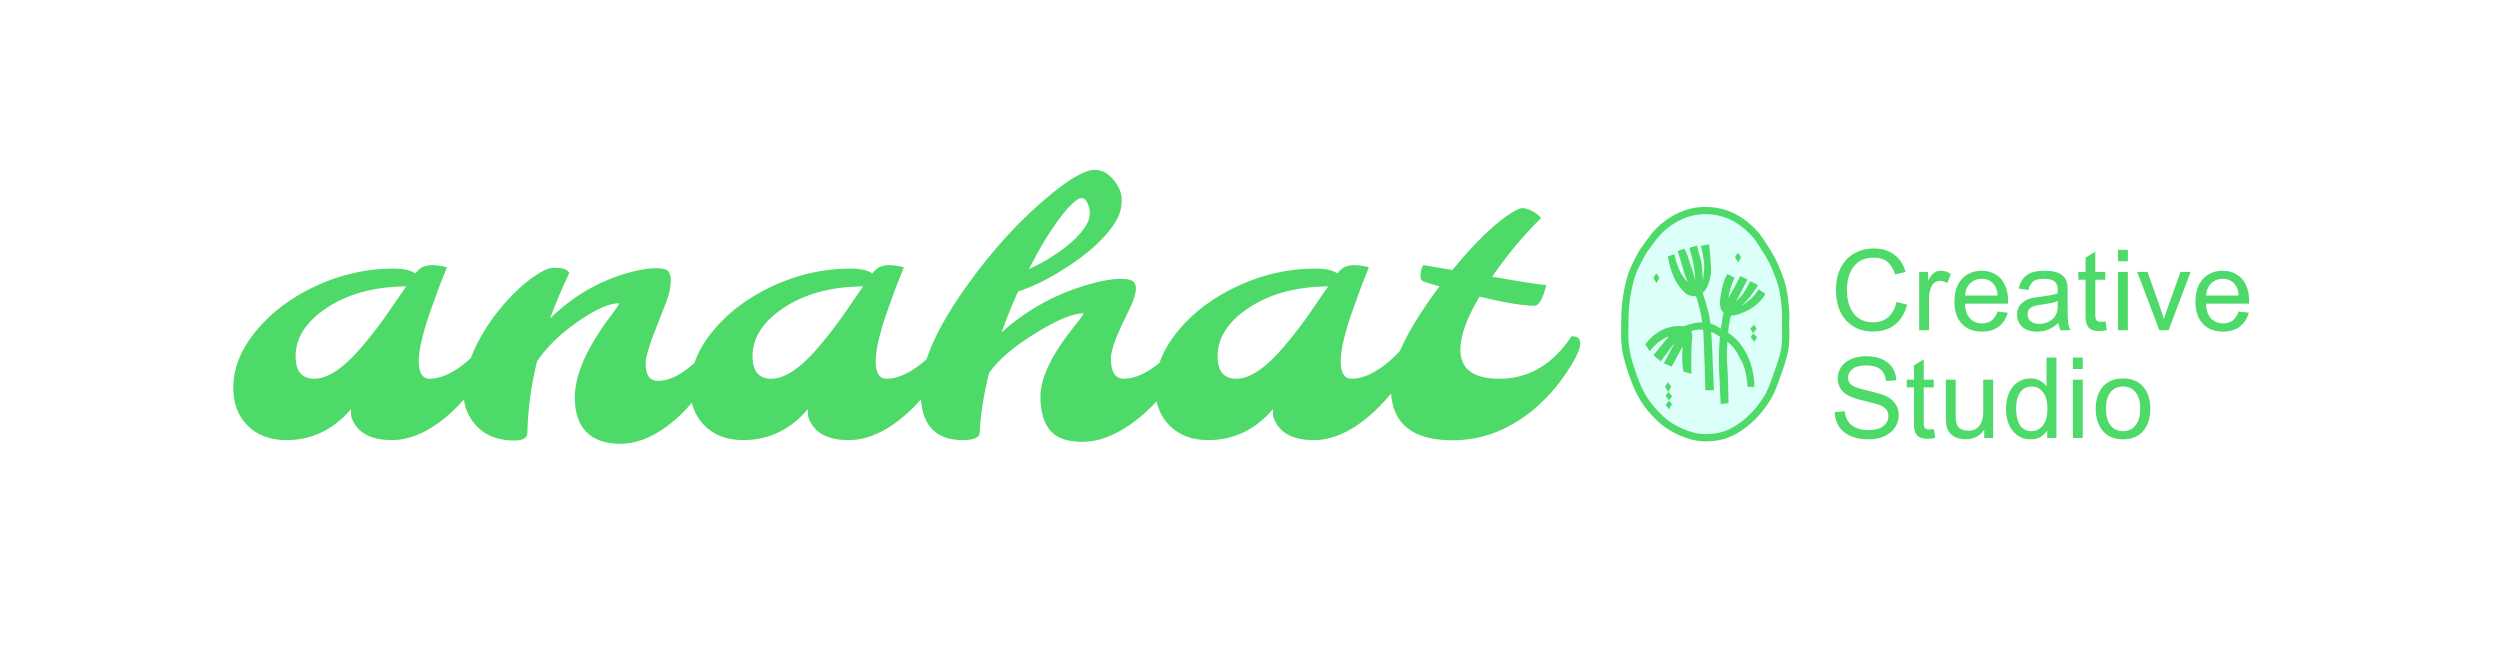
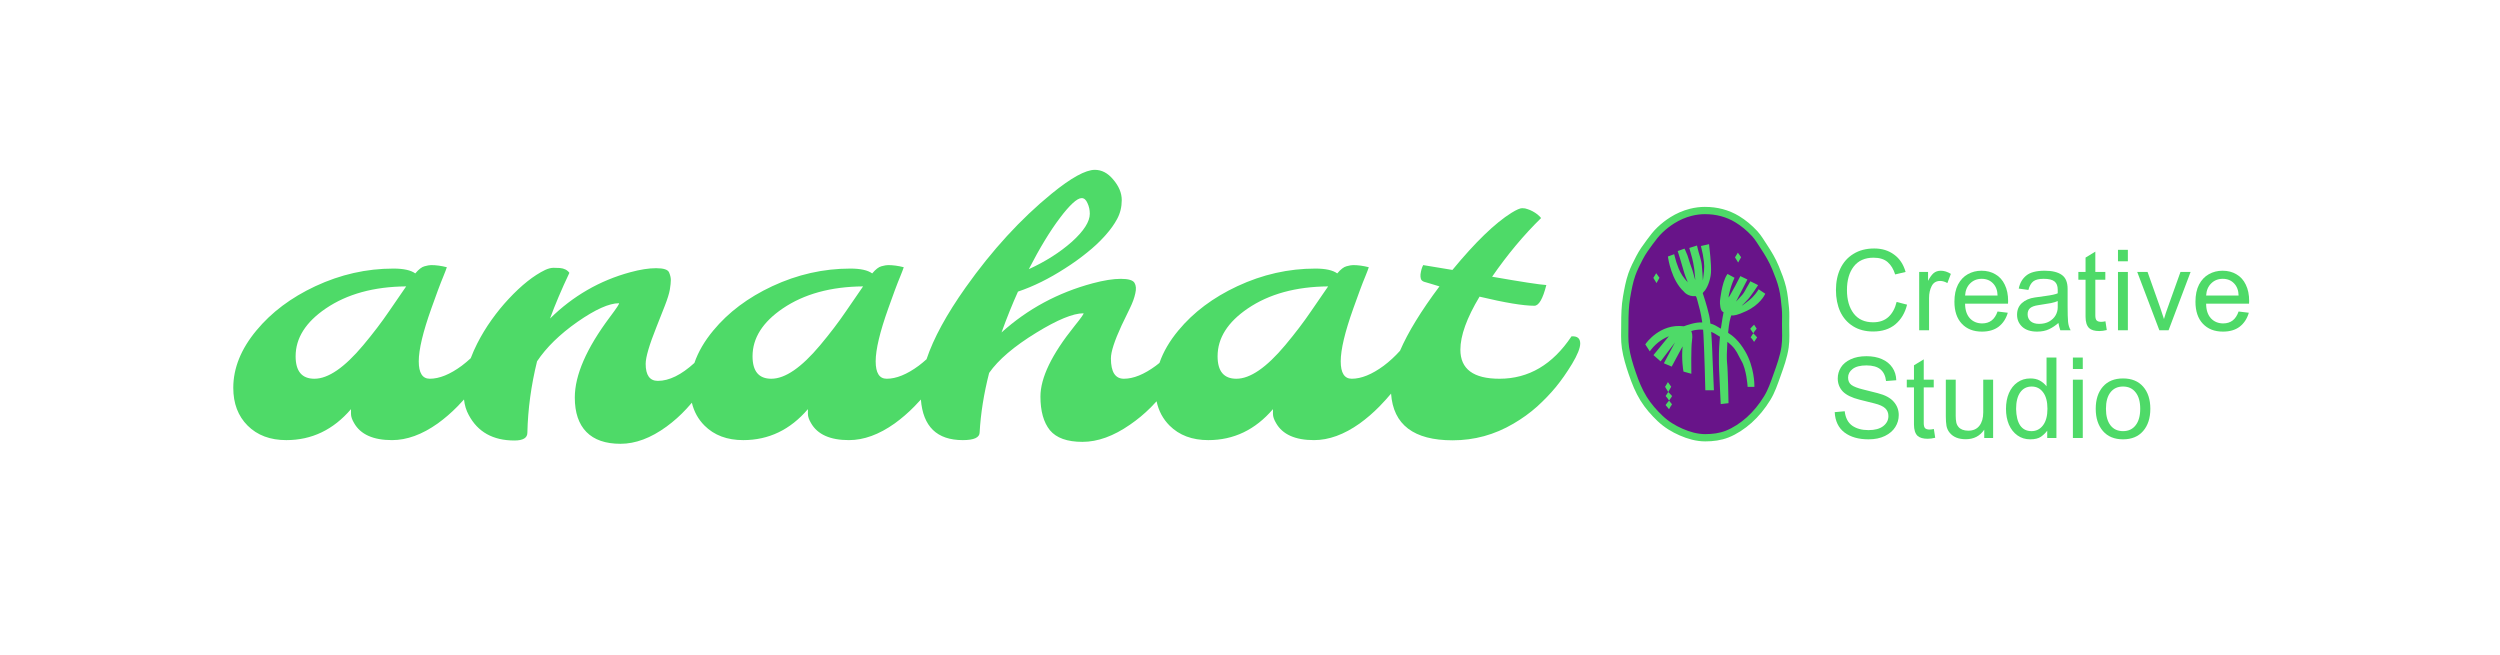
<svg xmlns="http://www.w3.org/2000/svg" width="3783" height="991" viewBox="0 0 3783 991" fill="none">
  <path d="M1656.71 257C1667.06 257 1676.24 261.785 1684.25 271.355C1693.04 281.512 1697.43 291.961 1697.43 302.703C1697.43 313.25 1695.09 322.82 1690.4 331.414C1686.19 339.288 1680.52 347.247 1673.39 355.292L1670.5 358.513C1663.19 366.558 1654.59 374.517 1644.7 382.391C1634.35 390.789 1623.31 398.699 1611.59 406.121C1587.38 421.746 1563.64 433.465 1540.4 441.277C1532 459.832 1523.7 480.438 1515.5 503.094C1554.95 467.547 1600.95 442.742 1653.49 428.68C1670.29 424.188 1684.45 421.941 1695.97 421.941C1707.49 421.941 1714.43 423.992 1716.77 428.094C1719.11 432 1719.5 437.273 1717.94 443.914C1716.57 450.555 1713.84 458.074 1709.74 466.473C1705.64 474.871 1701.44 483.562 1697.14 492.547C1686.4 515.789 1681.03 532.391 1681.03 542.352C1681.03 562.859 1687.57 573.113 1700.66 573.113C1715.11 573.113 1731.22 566.57 1749 553.484C1750.86 552.08 1752.7 550.634 1754.51 549.148C1760.24 532.433 1769.83 516.007 1783.27 499.871C1805.93 472.527 1835.62 450.262 1872.34 433.074C1910.42 415.301 1949.78 406.414 1990.4 406.414C2005.83 406.414 2016.87 408.855 2023.51 413.738C2028.78 407.488 2033.47 403.875 2037.57 402.898C2041.87 401.727 2045.19 401.141 2047.53 401.141C2054.95 401.141 2062.86 402.215 2071.26 404.363C2070.48 406.902 2068.82 411.297 2066.28 417.547C2063.74 423.602 2060.91 430.828 2057.79 439.227C2054.66 447.625 2051.34 456.805 2047.82 466.766C2035.13 502.312 2028.78 528.973 2028.78 546.746C2028.78 564.324 2034.35 573.113 2045.48 573.113C2059.93 573.113 2076.05 566.57 2093.82 553.484C2102.66 546.826 2110.89 539.252 2118.51 530.764C2130.56 502.866 2150.45 470.4 2178.2 433.367C2173.31 431.805 2168.82 430.438 2164.72 429.266C2160.62 428.094 2157.3 427.117 2154.76 426.336C2152.22 425.359 2150.66 423.895 2150.07 421.941C2149.48 419.988 2149.29 417.742 2149.48 415.203C2150.27 409.344 2151.63 404.656 2153.59 401.141L2197.82 408.465C2232.39 366.473 2262.18 337.664 2287.18 322.039C2294.8 317.352 2300.17 315.008 2303.29 315.008C2306.42 315.008 2309.15 315.496 2311.5 316.473C2314.04 317.254 2316.57 318.328 2319.11 319.695C2324.58 322.625 2328.88 326.043 2332 329.949C2305.64 355.73 2280.93 385.32 2257.88 418.719C2302.61 426.531 2329.95 430.73 2339.91 431.316C2334.64 452.215 2328.59 462.664 2321.75 462.664C2304.95 462.664 2277.32 458.074 2238.84 448.895C2219.5 481.121 2209.84 507.879 2209.84 529.168C2209.84 558.465 2229.56 573.113 2269.02 573.113C2313.16 573.113 2349.48 551.727 2378 508.953C2386.79 508.367 2391.18 511.98 2391.18 519.793C2391.18 526.629 2387.08 536.883 2378.88 550.555C2370.68 564.031 2362.47 575.75 2354.27 585.711C2346.07 595.672 2336.59 605.535 2325.85 615.301C2315.11 624.871 2303.2 633.465 2290.11 641.082C2261.59 657.879 2230.93 666.277 2198.12 666.277C2139.33 666.277 2108.28 642.717 2104.96 595.596C2099.49 602.153 2093.63 608.625 2087.38 615.008C2078 624.578 2068.04 633.172 2057.49 640.789C2033.86 657.586 2010.81 665.984 1988.35 665.984C1959.84 665.984 1940.7 657.391 1930.93 640.203C1927.8 634.93 1926.24 630.34 1926.24 626.434V619.109C1899.48 650.359 1866.87 665.984 1828.39 665.984C1803.98 665.984 1784.45 658.66 1769.8 644.012C1759.75 633.967 1753.2 621.705 1750.14 607.227C1747.31 610.318 1744.39 613.4 1741.38 616.473C1731.61 626.238 1721.16 634.93 1710.03 642.547C1685.03 659.93 1661.01 668.621 1637.96 668.621C1614.91 668.621 1598.51 662.762 1588.74 651.043C1579.17 639.129 1574.39 622.137 1574.39 600.066C1574.39 571.746 1591.48 536.297 1625.66 493.719C1636.2 480.633 1640.79 474.09 1639.43 474.09C1623.8 474.09 1600.07 483.855 1568.23 503.387C1534.45 524.09 1510.62 544.402 1496.75 564.324C1488.74 595.77 1483.96 625.75 1482.39 654.266C1482.39 662.078 1473.9 665.984 1456.91 665.984C1417.84 665.984 1396.69 645.511 1393.47 604.563C1390.32 608.07 1387.05 611.552 1383.66 615.008C1374.29 624.578 1364.33 633.172 1353.78 640.789C1330.15 657.586 1307.1 665.984 1284.64 665.984C1256.12 665.984 1236.98 657.391 1227.22 640.203C1224.09 634.93 1222.53 630.34 1222.53 626.434V619.109C1195.77 650.359 1163.16 665.984 1124.68 665.984C1100.27 665.984 1080.73 658.66 1066.09 644.012C1056.55 634.476 1050.16 622.943 1046.92 609.411C1044.31 612.466 1041.62 615.504 1038.84 618.523C1029.66 628.484 1019.6 637.469 1008.66 645.477C984.836 662.859 961.594 671.551 938.938 671.551C916.281 671.551 899.094 665.594 887.375 653.68C875.656 641.766 869.797 624.383 869.797 601.531C869.797 567.742 887.375 527.312 922.531 480.242C933.273 465.984 937.961 458.855 936.594 458.855C921.75 458.855 900.852 468.23 873.898 486.98C847.141 505.73 826.73 525.652 812.668 546.746C803.684 583.27 798.801 619.305 798.02 654.852C798.02 662.664 791.477 666.57 778.391 666.57C745.969 666.57 722.922 653.68 709.25 627.898C705.472 621.069 703.1 613.266 702.133 604.49C698.957 608.021 695.666 611.528 692.258 615.008C682.883 624.578 672.922 633.172 662.375 640.789C638.742 657.586 615.695 665.984 593.234 665.984C564.719 665.984 545.578 657.391 535.812 640.203C532.688 634.93 531.125 630.34 531.125 626.434V619.109C504.367 650.359 471.75 665.984 433.273 665.984C408.859 665.984 389.328 658.66 374.68 644.012C360.227 629.559 353 610.516 353 586.883C353 557 364.719 527.996 388.156 499.871C410.812 472.527 440.5 450.262 477.219 433.074C515.305 415.301 554.66 406.414 595.285 406.414C610.715 406.414 621.75 408.855 628.391 413.738C633.664 407.488 638.352 403.875 642.453 402.898C646.75 401.727 650.07 401.141 652.414 401.141C659.836 401.141 667.746 402.215 676.145 404.363C675.363 406.902 673.703 411.297 671.164 417.547C668.625 423.602 665.793 430.828 662.668 439.227C659.543 447.625 656.223 456.805 652.707 466.766C640.012 502.312 633.664 528.973 633.664 546.746C633.664 564.324 639.23 573.113 650.363 573.113C664.816 573.113 680.93 566.57 698.703 553.484C703.406 549.943 707.934 546.14 712.292 542.081C715.122 534.582 718.403 527.152 722.141 519.793C728.391 507.488 735.617 495.574 743.82 484.051C752.023 472.527 760.715 461.883 769.895 452.117C789.23 431.414 807.59 416.863 824.973 408.465C829.66 406.316 833.859 405.242 837.57 405.242C841.477 405.242 844.699 405.34 847.238 405.535C853.684 406.121 858.469 408.562 861.594 412.859C849.68 438.055 839.914 461.102 832.297 482C867.062 447.82 907.492 424.48 953.586 411.98C968.625 407.879 981.711 405.828 992.844 405.828C1004.17 405.828 1010.71 407.977 1012.47 412.273C1014.23 416.375 1015.11 420.184 1015.11 423.699C1015.11 427.215 1014.62 432 1013.64 438.055C1012.67 443.914 1010.13 452.117 1006.03 462.664C1001.93 473.211 997.727 483.855 993.43 494.598C982.492 521.941 977.023 540.594 977.023 550.555C977.023 567.742 983.176 576.336 995.48 576.336C1012.51 576.336 1030.94 567.295 1050.77 549.217C1056.5 532.478 1066.1 516.029 1079.56 499.871C1102.22 472.527 1131.91 450.262 1168.62 433.074C1206.71 415.301 1246.07 406.414 1286.69 406.414C1302.12 406.414 1313.16 408.855 1319.8 413.738C1325.07 407.488 1329.76 403.875 1333.86 402.898C1338.16 401.727 1341.48 401.141 1343.82 401.141C1351.24 401.141 1359.15 402.215 1367.55 404.363C1366.77 406.902 1365.11 411.297 1362.57 417.547C1360.03 423.602 1357.2 430.828 1354.07 439.227C1350.95 447.625 1347.63 456.805 1344.11 466.766C1331.42 502.312 1325.07 528.973 1325.07 546.746C1325.07 564.324 1330.64 573.113 1341.77 573.113C1356.22 573.113 1372.34 566.57 1390.11 553.484C1394.22 550.392 1398.19 547.1 1402.03 543.612C1412.55 512.029 1432.31 475.769 1461.3 434.832C1501.34 378.387 1544.7 331.121 1591.38 293.035C1620.87 269.012 1642.65 257 1656.71 257ZM614.621 433.367C565.793 433.758 525.266 444.891 493.039 466.766C462.57 487.469 447.336 511.59 447.336 539.129C447.336 561.785 456.809 573.113 475.754 573.113C496.652 573.113 521.262 556.219 549.582 522.43C564.621 504.461 577.707 487.273 588.84 470.867C600.168 454.461 608.762 441.961 614.621 433.367ZM1306.03 433.367C1257.2 433.758 1216.67 444.891 1184.45 466.766C1153.98 487.469 1138.74 511.59 1138.74 539.129C1138.74 561.785 1148.21 573.113 1167.16 573.113C1188.06 573.113 1212.67 556.219 1240.99 522.43C1256.03 504.461 1269.11 487.273 1280.25 470.867C1291.57 454.461 1300.17 441.961 1306.03 433.367ZM2009.74 433.367C1960.91 433.758 1920.38 444.891 1888.16 466.766C1857.69 487.469 1842.45 511.59 1842.45 539.129C1842.45 561.785 1851.93 573.113 1870.87 573.113C1891.77 573.113 1916.38 556.219 1944.7 522.43C1959.74 504.461 1972.82 487.273 1983.96 470.867C1995.29 454.461 2003.88 441.961 2009.74 433.367ZM1636.79 299.773C1633.27 299.773 1628.68 302.41 1623.02 307.684C1617.36 312.957 1611.01 320.281 1603.98 329.656C1589.13 349.188 1573.41 375.066 1556.81 407.293C1582 395.77 1603.68 382 1621.85 365.984C1640.01 349.578 1649.09 335.418 1649.09 323.504C1649.09 317.645 1647.92 312.273 1645.58 307.391C1643.43 302.312 1640.5 299.773 1636.79 299.773Z" fill="#4EDA68" />
-   <path d="M2580.35 318.58C2597.55 318.58 2613.91 322.724 2628.76 331.693C2638.2 337.403 2647.03 344.718 2655.07 353.41C2660.45 359.221 2664.63 366.485 2669.24 373.446C2675.63 383.085 2682.07 393.76 2686.76 405.269C2690.68 414.871 2694.78 425.066 2697.34 435.716C2699.75 445.772 2700.67 456.257 2701.72 467.046C2702.47 474.714 2702.01 482.534 2702.01 490.493C2702.01 502.356 2702.82 513.941 2701.19 525.134C2699.02 540.016 2693.81 554.203 2689.1 567.405C2684.59 580.038 2680.67 591.774 2674.18 602.386C2666.3 615.272 2657.07 626.503 2646.83 635.662C2636.9 644.531 2625.16 652.275 2613.56 656.848C2603 661.017 2591.86 662.407 2580.35 662.407C2567.69 662.407 2555.49 658.882 2544.01 653.879C2532.52 648.877 2521.76 642.408 2512.01 633.173C2503.05 624.697 2494.09 614.615 2487.03 603.195C2479.87 591.623 2474.62 578.711 2469.85 564.739C2465.72 552.636 2461.73 539.75 2459.69 526.283C2457.95 514.737 2458.69 502.748 2458.69 490.468C2458.69 476.445 2459.06 462.814 2461.31 449.764C2463.38 437.8 2465.5 426.342 2469.24 415.502C2472.36 406.495 2476.85 397.917 2480.99 389.869C2485.3 381.494 2490.97 373.699 2496.26 366.548C2501.34 359.689 2506.02 353.435 2511.88 347.876C2517.74 342.318 2523.97 337.454 2530.5 333.361C2539.26 327.891 2548.54 323.81 2558.23 321.334C2565.41 319.502 2572.78 318.542 2580.34 318.542" fill="#DCFFFA" />
+   <path d="M2580.35 318.58C2597.55 318.58 2613.91 322.724 2628.76 331.693C2638.2 337.403 2647.03 344.718 2655.07 353.41C2660.45 359.221 2664.63 366.485 2669.24 373.446C2675.63 383.085 2682.07 393.76 2686.76 405.269C2690.68 414.871 2694.78 425.066 2697.34 435.716C2699.75 445.772 2700.67 456.257 2701.72 467.046C2702.47 474.714 2702.01 482.534 2702.01 490.493C2702.01 502.356 2702.82 513.941 2701.19 525.134C2699.02 540.016 2693.81 554.203 2689.1 567.405C2684.59 580.038 2680.67 591.774 2674.18 602.386C2666.3 615.272 2657.07 626.503 2646.83 635.662C2636.9 644.531 2625.16 652.275 2613.56 656.848C2603 661.017 2591.86 662.407 2580.35 662.407C2567.69 662.407 2555.49 658.882 2544.01 653.879C2532.52 648.877 2521.76 642.408 2512.01 633.173C2503.05 624.697 2494.09 614.615 2487.03 603.195C2479.87 591.623 2474.62 578.711 2469.85 564.739C2465.72 552.636 2461.73 539.75 2459.69 526.283C2457.95 514.737 2458.69 502.748 2458.69 490.468C2458.69 476.445 2459.06 462.814 2461.31 449.764C2463.38 437.8 2465.5 426.342 2469.24 415.502C2472.36 406.495 2476.85 397.917 2480.99 389.869C2485.3 381.494 2490.97 373.699 2496.26 366.548C2501.34 359.689 2506.02 353.435 2511.88 347.876C2517.74 342.318 2523.97 337.454 2530.5 333.361C2539.26 327.891 2548.54 323.81 2558.23 321.334C2565.41 319.502 2572.78 318.542 2580.34 318.542" fill="#681489" />
  <path d="M2580.35 318.58C2597.55 318.58 2613.91 322.724 2628.76 331.693C2638.2 337.403 2647.03 344.718 2655.07 353.41C2660.45 359.221 2664.63 366.485 2669.24 373.446C2675.63 383.085 2682.07 393.76 2686.76 405.269C2690.68 414.871 2694.78 425.066 2697.34 435.716C2699.75 445.772 2700.67 456.257 2701.72 467.046C2702.47 474.714 2702.01 482.534 2702.01 490.493C2702.01 502.356 2702.82 513.941 2701.19 525.134C2699.02 540.016 2693.81 554.203 2689.1 567.405C2684.59 580.038 2680.67 591.774 2674.18 602.386C2666.3 615.272 2657.07 626.503 2646.83 635.662C2636.9 644.531 2625.16 652.275 2613.56 656.848C2603 661.017 2591.86 662.407 2580.35 662.407C2567.69 662.407 2555.49 658.882 2544.01 653.879C2532.52 648.877 2521.76 642.408 2512.01 633.173C2503.05 624.697 2494.09 614.615 2487.03 603.195C2479.87 591.623 2474.62 578.711 2469.85 564.739C2465.72 552.636 2461.73 539.75 2459.69 526.283C2457.95 514.737 2458.69 502.748 2458.69 490.468C2458.69 476.445 2459.06 462.814 2461.31 449.764C2463.38 437.8 2465.5 426.342 2469.24 415.502C2472.36 406.495 2476.85 397.917 2480.99 389.869C2485.3 381.494 2490.97 373.699 2496.26 366.548C2501.34 359.689 2506.02 353.435 2511.88 347.876C2517.74 342.318 2523.97 337.454 2530.5 333.361C2539.26 327.891 2548.54 323.81 2558.23 321.334C2565.41 319.502 2572.78 318.542 2580.34 318.542" stroke="#4EDA68" stroke-width="11" />
  <path d="M2646.74 454.388C2654.77 448.248 2659.91 439.683 2659.97 439.594L2660.02 439.556L2661.1 437.737L2671.17 444.445L2670.43 446.012C2670.14 446.618 2663.14 460.944 2642.57 470.685C2629.3 476.963 2622.91 477.898 2619.82 477.254C2619.29 478.492 2618.39 481.12 2617.2 486.539C2616.48 489.824 2615.7 495.85 2614.97 503.594C2622.17 508.155 2631.39 515.545 2640.72 531.463C2654.8 555.466 2654.76 582.249 2654.74 583.386V585.382H2644.48L2644.35 583.5C2644.34 583.247 2642.68 558.688 2635.03 545.928C2633.45 543.308 2632.24 540.894 2631.07 538.567L2631 538.412L2630.99 538.392C2627.57 531.553 2624.57 525.556 2613.87 517.289C2612.96 531.248 2612.77 543.263 2613.37 548.505C2614.76 560.318 2615.52 606.315 2615.55 608.261L2615.57 610.08L2603.77 611.47L2601.68 566.685L2601.67 566.652C2601.61 565.616 2600.04 541.098 2601.99 516.872C2602.19 514.383 2602.42 511.957 2602.66 509.582C2600.97 508.521 2599.15 507.435 2597.22 506.298C2597.06 506.184 2594.04 504.1 2589.37 502.141C2590.74 520.245 2591.34 540.294 2591.34 540.509L2593.48 590.6H2580.49L2580.44 588.641L2580.44 588.612C2580.4 587.089 2579.17 533.917 2577.67 506.222C2577.53 503.708 2577.36 501.27 2577.14 498.907C2574.91 498.655 2572.71 498.617 2570.61 498.794C2562.83 499.425 2560.1 500.588 2559.2 501.156C2560.19 503.064 2561.6 507.422 2560.33 515.545C2558.73 525.715 2559.33 562.528 2559.33 562.907L2559.37 565.598L2547.45 562.276L2547.23 561.038L2547.22 560.986C2547 559.691 2544.22 543.479 2546.11 524.098L2529.59 554.734L2517.77 549.706L2534.59 518.148L2512.85 546.863L2502 537.35L2525.4 508.711C2518.59 511.44 2507.44 517.39 2498.17 529.379L2496.44 531.627L2489.66 521.154L2490.39 520.055L2490.4 520.041C2490.97 519.226 2511.95 489.181 2548.02 493.715C2551 492.565 2566.16 486.956 2575.88 488.005C2573.91 473.914 2570.93 463.376 2569.11 456.93L2569.11 456.902C2568.6 455.12 2568.18 453.617 2567.88 452.417C2567.06 449.132 2566.16 448.235 2565.87 448.021L2565.39 448.096C2553.92 449.107 2548.14 441.464 2547.9 441.135C2529.07 423.904 2524.32 391.133 2524.13 389.743L2523.91 388.139L2533.42 384.639L2533.92 386.876C2535.44 393.356 2537.5 399.888 2540.04 406.053C2541.65 409.982 2543.58 413.797 2545.94 417.322C2547.11 419.052 2548.45 420.657 2549.73 422.312C2550.45 423.234 2551.22 424.118 2551.99 425.003L2551.99 425.003C2552.57 425.66 2553.72 426.519 2554.06 427.315C2551.75 421.983 2549.18 415.351 2547.57 409.375C2544.54 398.157 2539.33 381.923 2539.28 381.759L2538.69 379.915L2548.93 376.188L2549.74 377.754C2549.85 377.982 2549.97 378.196 2550.08 378.424L2553.5 386.5C2555 391.5 2556.11 394.503 2557.5 399C2558.9 403.586 2561.17 408.542 2562.23 413.216C2562.68 415.149 2563.19 417.082 2563.84 418.964C2564.14 419.823 2564.33 420.72 2564.61 421.592C2564.84 422.324 2565.35 423.259 2565.41 424.017C2565.15 420.417 2564.72 416.829 2564.32 413.241C2564.32 410.538 2563.79 407.657 2563.41 404.979C2562.06 395.466 2559.54 386.307 2556.79 377.123L2556.22 375.228L2567.88 371.488C2568.12 372.6 2568.42 373.674 2568.66 374.785C2570.57 383.869 2574.43 392.523 2575.23 401.833C2575.89 409.375 2576.48 416.93 2576.79 424.51C2576.98 423.449 2577.08 422.375 2577.22 421.314C2577.67 417.675 2578.08 414.037 2578.48 410.399C2579.01 405.522 2578.94 400.671 2578.38 395.795C2577.56 388.518 2576.09 381.355 2574.3 374.268L2573.79 372.271L2586.1 369.479L2586.36 371.69C2586.52 372.878 2589.94 400.962 2589.02 413.026C2588.11 424.94 2582.69 437.333 2578.22 441.439C2576.08 443.384 2576.78 444.685 2576.94 444.925L2577.22 445.469C2577.28 445.633 2582.84 462.056 2586.33 477.368C2586.98 480.235 2587.6 484.354 2588.18 489.622C2593.58 490.953 2597.39 493.289 2603.72 497.174L2604.01 497.353C2605.71 484.67 2607.58 475.157 2608.12 472.466C2607.94 472.352 2607.65 472.175 2607.18 471.986C2603.09 470.343 2602.32 459.39 2602.7 455.31C2602.72 455.045 2605.31 428.287 2613.01 416.109L2614.02 414.517L2624.72 420.316L2623.92 422.034C2623.19 423.563 2622.57 425.154 2621.96 426.733C2620.66 430.081 2619.5 433.492 2618.5 436.941C2617.88 439.076 2617.33 441.224 2616.84 443.397C2616.34 445.595 2615.64 448.008 2615.58 450.257C2616.75 448.88 2617.62 447.073 2618.58 445.532C2621.32 441.173 2623.18 436.663 2625.91 432.305C2626.32 431.635 2633.35 417.726 2633.52 417.814L2644.19 422.918L2626.97 456.396C2627.21 456.219 2635.29 447.376 2636.51 445.999C2639.89 442.159 2641.63 437.32 2645.22 431.635L2648.65 425.596L2660.38 431.471C2659.13 432.974 2655.42 439.177 2654.22 440.706C2651.27 444.496 2648.73 448.791 2645.53 452.354C2643.92 454.135 2642.28 455.891 2640.61 457.609C2639.78 458.481 2638.93 459.327 2638.08 460.174C2637.3 460.957 2636.25 461.74 2635.63 462.625C2637.68 461.563 2639.54 459.972 2641.34 458.582C2643.15 457.192 2644.93 455.765 2646.74 454.388Z" fill="#4EDA68" />
  <path d="M2524.37 593.164C2523.15 595.135 2521.85 597.169 2520.46 599.241C2522.53 601.527 2524.25 603.915 2525.65 606.189C2527.25 603.852 2528.81 601.553 2530.25 599.367C2528.74 597.523 2526.86 595.564 2524.37 593.164Z" fill="#4EDA68" />
  <path d="M2653.02 504.339C2651.79 506.31 2650.49 508.344 2649.1 510.415C2651.17 512.702 2652.89 515.09 2654.29 517.364C2655.9 515.027 2657.45 512.727 2658.89 510.542C2657.39 508.697 2655.51 506.739 2653.02 504.339Z" fill="#4EDA68" />
  <path d="M2654.29 491.314C2655.52 493.285 2656.82 495.319 2658.21 497.391C2656.14 499.678 2654.42 502.065 2653.02 504.339C2651.41 502.002 2649.86 499.703 2648.42 497.517C2649.92 495.673 2651.8 493.715 2654.29 491.314Z" fill="#4EDA68" />
  <path d="M2525.61 606.188C2527.03 608.033 2528.52 609.928 2530.1 611.848C2528.26 614.324 2526.79 616.864 2525.6 619.277C2523.77 617.104 2522 614.969 2520.36 612.935C2521.68 610.951 2523.36 608.816 2525.6 606.188H2525.61Z" fill="#4EDA68" />
  <path d="M2625.39 389.453C2627.22 392.27 2628.81 394.86 2630.19 397.273C2631.69 394.519 2633.21 391.816 2634.67 389.238C2632.98 386.724 2631.29 384.463 2629.7 382.303C2628.29 384.577 2626.84 386.964 2625.38 389.453H2625.39Z" fill="#4EDA68" />
  <path d="M2501.84 420.556C2503.67 423.373 2505.26 425.963 2506.64 428.376C2508.14 425.622 2509.66 422.918 2511.12 420.341C2509.43 417.827 2507.74 415.566 2506.14 413.405C2504.74 415.679 2503.29 418.067 2501.82 420.556H2501.84Z" fill="#4EDA68" />
  <path d="M2519.59 585.357C2521.42 588.175 2523.01 590.765 2524.39 593.177C2525.89 590.423 2527.41 587.72 2528.87 585.143C2527.18 582.629 2525.49 580.367 2523.89 578.207C2522.49 580.481 2521.04 582.869 2519.57 585.357H2519.59Z" fill="#4EDA68" />
  <path d="M3212.57 664.8C3199.54 664.8 3189.4 660.607 3182.14 652.22C3174.89 643.833 3171.26 632.613 3171.26 618.56C3171.26 604.507 3174.89 593.343 3182.14 585.07C3189.4 576.797 3199.54 572.66 3212.57 572.66C3225.61 572.66 3235.75 576.797 3243 585.07C3250.26 593.343 3253.88 604.507 3253.88 618.56C3253.88 632.613 3250.26 643.833 3243 652.22C3235.75 660.607 3225.61 664.8 3212.57 664.8ZM3212.57 652.39C3220.73 652.39 3227.08 649.444 3231.61 643.55C3236.26 637.657 3238.58 629.327 3238.58 618.56C3238.58 607.793 3236.26 599.52 3231.61 593.74C3227.08 587.847 3220.73 584.9 3212.57 584.9C3204.41 584.9 3198.07 587.847 3193.53 593.74C3189 599.52 3186.73 607.793 3186.73 618.56C3186.73 629.327 3189 637.657 3193.53 643.55C3198.07 649.444 3204.41 652.39 3212.57 652.39Z" fill="#4EDA68" />
  <path d="M3136.69 650.01V587.28V574.53H3151.65V650.01V662.76H3136.69V650.01ZM3136.69 541.04H3151.65V558.38H3136.69V541.04Z" fill="#4EDA68" />
  <path d="M3072.18 664.8C3064.81 664.8 3058.35 662.817 3052.8 658.85C3047.25 654.883 3042.94 649.443 3039.88 642.53C3036.93 635.503 3035.46 627.57 3035.46 618.73C3035.46 609.777 3036.93 601.843 3039.88 594.93C3042.94 587.903 3047.25 582.463 3052.8 578.61C3058.35 574.643 3064.87 572.66 3072.35 572.66C3078.02 572.66 3082.78 573.737 3086.63 575.89C3090.6 578.043 3094 580.933 3096.83 584.56V541.04H3111.79V662.76H3097.85V651.71C3095.36 655.11 3092.18 658.17 3088.33 660.89C3084.48 663.497 3079.09 664.8 3072.18 664.8ZM3074.05 652.39C3081.19 652.39 3086.97 649.5 3091.39 643.72C3095.92 637.827 3098.19 629.44 3098.19 618.56C3098.19 607.68 3095.98 599.35 3091.56 593.57C3087.25 587.79 3081.53 584.9 3074.39 584.9C3066.91 584.9 3061.07 587.903 3056.88 593.91C3052.8 599.803 3050.76 608.133 3050.76 618.9C3050.99 629.667 3053.03 637.94 3056.88 643.72C3060.85 649.5 3066.57 652.39 3074.05 652.39Z" fill="#4EDA68" />
  <path d="M2974.51 664.629C2963.75 664.629 2955.7 661.399 2950.37 654.939C2947.88 651.993 2946.24 648.536 2945.44 644.569C2944.76 640.603 2944.42 635.786 2944.42 630.119V574.529H2959.38V629.269C2959.38 633.123 2959.67 636.409 2960.23 639.129C2960.8 641.849 2961.93 644.173 2963.63 646.099C2964.99 647.799 2966.92 649.159 2969.41 650.179C2972.02 651.199 2975.02 651.709 2978.42 651.709C2985.79 651.709 2991.4 649.216 2995.25 644.229C2999.11 639.243 3001.03 632.556 3001.03 624.169V574.529H3015.99V662.759H3002.56V650.179C2996.1 659.813 2986.75 664.629 2974.51 664.629Z" fill="#4EDA68" />
  <path d="M2916.96 663.95C2910.04 663.95 2904.94 662.476 2901.66 659.53C2898.03 656.016 2896.22 650.293 2896.22 642.36V586.26H2885.34V574.53H2896.22V552.77L2911.01 543.76V574.53H2926.14V586.26H2911.01V640.32C2911.01 643.946 2911.69 646.496 2913.05 647.97C2914.52 649.33 2916.79 650.01 2919.85 650.01C2921.66 650.01 2923.81 649.726 2926.31 649.16L2928.35 662.42C2924.27 663.44 2920.47 663.95 2916.96 663.95Z" fill="#4EDA68" />
  <path d="M2827.46 664.8C2812.39 664.8 2800.26 661.343 2791.08 654.43C2781.9 647.403 2776.97 637.147 2776.29 623.66L2791.42 622.3C2792.55 632.16 2796.29 639.413 2802.64 644.06C2809.1 648.593 2817.37 650.86 2827.46 650.86C2836.98 650.86 2844.35 648.877 2849.56 644.91C2854.89 640.83 2857.55 635.73 2857.55 629.61C2857.55 624.85 2855.96 620.94 2852.79 617.88C2849.62 614.82 2844.12 612.327 2836.3 610.4L2813.86 604.79C2802.19 601.843 2793.74 597.707 2788.53 592.38C2783.43 586.94 2780.88 580.367 2780.88 572.66C2780.88 566.653 2782.47 561.1 2785.64 556C2788.81 550.9 2793.69 546.82 2800.26 543.76C2806.83 540.587 2814.88 539 2824.4 539C2833.24 539 2841 540.473 2847.69 543.42C2854.49 546.367 2859.76 550.617 2863.5 556.17C2867.24 561.61 2869.22 568.013 2869.45 575.38L2853.98 576.57C2853.07 568.75 2850.24 562.857 2845.48 558.89C2840.72 554.923 2833.64 552.94 2824.23 552.94C2814.94 552.94 2807.97 554.753 2803.32 558.38C2798.79 561.893 2796.52 566.2 2796.52 571.3C2796.52 576.287 2798.22 580.027 2801.62 582.52C2805.02 585.013 2810.86 587.28 2819.13 589.32L2841.4 594.93C2852.51 597.763 2860.55 602.07 2865.54 607.85C2870.64 613.63 2873.19 620.373 2873.19 628.08C2873.19 634.653 2871.43 640.717 2867.92 646.27C2864.41 651.823 2859.19 656.3 2852.28 659.7C2845.37 663.1 2837.09 664.8 2827.46 664.8Z" fill="#4EDA68" />
  <path d="M3363.82 501.8C3351.01 501.8 3340.87 497.833 3333.39 489.9C3325.91 481.967 3322.17 470.86 3322.17 456.58C3322.17 446.267 3323.98 437.597 3327.61 430.57C3331.35 423.543 3336.28 418.33 3342.4 414.93C3348.63 411.417 3355.54 409.66 3363.14 409.66C3371.18 409.66 3378.21 411.473 3384.22 415.1C3390.34 418.613 3395.04 423.827 3398.33 430.74C3401.73 437.653 3403.43 445.927 3403.43 455.56C3403.43 456.807 3403.37 458.11 3403.26 459.47H3338.32C3338.32 468.877 3340.7 476.243 3345.46 481.57C3350.33 486.783 3356.56 489.39 3364.16 489.39C3369.82 489.39 3374.58 487.917 3378.44 484.97C3382.29 482.023 3385.29 477.49 3387.45 471.37L3402.92 473.24C3400.31 482.193 3395.72 489.22 3389.15 494.32C3382.57 499.307 3374.13 501.8 3363.82 501.8ZM3387.45 447.23C3387.33 439.637 3385.07 433.517 3380.65 428.87C3376.23 424.223 3370.5 421.9 3363.48 421.9C3356.45 421.9 3350.61 424.223 3345.97 428.87C3341.32 433.403 3338.77 439.523 3338.32 447.23H3387.45Z" fill="#4EDA68" />
  <path d="M3234.05 411.529H3249.69L3268.56 464.739C3271.62 473.579 3273.61 479.586 3274.51 482.759C3276.44 476.186 3278.42 470.179 3280.46 464.739L3299.5 411.529H3314.8L3281.48 499.759H3267.54L3234.05 411.529Z" fill="#4EDA68" />
  <path d="M3204.92 487.01V424.28V411.53H3219.88V487.01V499.76H3204.92V487.01ZM3204.92 378.04H3219.88V395.38H3204.92V378.04Z" fill="#4EDA68" />
  <path d="M3176.6 500.95C3169.69 500.95 3164.59 499.476 3161.3 496.53C3157.68 493.016 3155.86 487.293 3155.86 479.36V423.26H3144.98V411.53H3155.86V389.77L3170.65 380.76V411.53H3185.78V423.26H3170.65V477.32C3170.65 480.946 3171.33 483.496 3172.69 484.97C3174.17 486.33 3176.43 487.01 3179.49 487.01C3181.31 487.01 3183.46 486.726 3185.95 486.16L3187.99 499.42C3183.91 500.44 3180.12 500.95 3176.6 500.95Z" fill="#4EDA68" />
  <path d="M3082.47 501.8C3072.95 501.8 3065.53 499.42 3060.2 494.66C3054.87 489.787 3052.21 483.667 3052.21 476.3C3052.21 468.933 3054.65 463.04 3059.52 458.62C3064.51 454.087 3071.08 451.253 3079.24 450.12L3095.05 447.91C3104.46 446.663 3110.69 445.303 3113.75 443.83V438.39C3113.75 432.723 3112.16 428.587 3108.99 425.98C3105.82 423.26 3100.32 421.9 3092.5 421.9C3085.25 421.9 3079.98 423.203 3076.69 425.81C3073.4 428.417 3070.97 432.723 3069.38 438.73L3054.76 436.69C3056.46 428.303 3060.26 421.73 3066.15 416.97C3072.04 412.097 3081.34 409.66 3094.03 409.66C3105.36 409.66 3113.98 411.757 3119.87 415.95C3125.76 420.03 3128.71 427.113 3128.71 437.2V462.87C3128.71 473.977 3128.94 481.967 3129.39 486.84C3129.84 491.713 3131.15 496.02 3133.3 499.76H3117.66C3116.41 496.133 3115.45 492.45 3114.77 488.71C3110.58 492.45 3105.93 495.567 3100.83 498.06C3095.73 500.553 3089.61 501.8 3082.47 501.8ZM3085.53 490.07C3091.54 490.07 3096.64 488.88 3100.83 486.5C3105.14 484.007 3108.37 480.89 3110.52 477.15C3112.67 473.297 3113.75 469.273 3113.75 465.08V455.56C3111.26 456.693 3107.91 457.713 3103.72 458.62C3099.64 459.413 3093.01 460.49 3083.83 461.85C3078.5 462.643 3074.54 464.117 3071.93 466.27C3069.44 468.423 3068.19 471.54 3068.19 475.62C3068.19 479.927 3069.72 483.44 3072.78 486.16C3075.84 488.767 3080.09 490.07 3085.53 490.07Z" fill="#4EDA68" />
  <path d="M2999.08 501.8C2986.28 501.8 2976.13 497.833 2968.65 489.9C2961.17 481.967 2957.43 470.86 2957.43 456.58C2957.43 446.267 2959.25 437.597 2962.87 430.57C2966.61 423.543 2971.54 418.33 2977.66 414.93C2983.9 411.417 2990.81 409.66 2998.4 409.66C3006.45 409.66 3013.48 411.473 3019.48 415.1C3025.6 418.613 3030.31 423.827 3033.59 430.74C3036.99 437.653 3038.69 445.927 3038.69 455.56C3038.69 456.807 3038.64 458.11 3038.52 459.47H2973.58C2973.58 468.877 2975.96 476.243 2980.72 481.57C2985.6 486.783 2991.83 489.39 2999.42 489.39C3005.09 489.39 3009.85 487.917 3013.7 484.97C3017.56 482.023 3020.56 477.49 3022.71 471.37L3038.18 473.24C3035.58 482.193 3030.99 489.22 3024.41 494.32C3017.84 499.307 3009.4 501.8 2999.08 501.8ZM3022.71 447.23C3022.6 439.637 3020.33 433.517 3015.91 428.87C3011.49 424.223 3005.77 421.9 2998.74 421.9C2991.72 421.9 2985.88 424.223 2981.23 428.87C2976.59 433.403 2974.04 439.523 2973.58 447.23H3022.71Z" fill="#4EDA68" />
  <path d="M2904.1 411.53H2917.53V424.96C2920.25 419.747 2923.02 415.893 2925.86 413.4C2928.8 410.907 2932.49 409.66 2936.91 409.66C2941.78 409.66 2946.82 411.247 2952.04 414.42L2946.77 428.36C2943.03 426.207 2939.4 425.13 2935.89 425.13C2929.88 425.13 2925.57 427.737 2922.97 432.95C2920.36 438.05 2919.06 444 2919.06 450.8V499.76H2904.1V411.53Z" fill="#4EDA68" />
  <path d="M2834.43 501.63C2822.64 501.63 2812.5 498.967 2804 493.64C2795.5 488.313 2789.04 480.947 2784.62 471.54C2780.31 462.02 2778.16 451.14 2778.16 438.9C2778.16 426.66 2780.37 415.837 2784.79 406.43C2789.32 396.91 2795.95 389.487 2804.68 384.16C2813.41 378.72 2823.89 376 2836.13 376C2847.8 376 2857.78 379.06 2866.05 385.18C2874.44 391.187 2880.27 399.97 2883.56 411.53L2867.75 415.27C2865.26 407.223 2861.46 400.99 2856.36 396.57C2851.26 392.15 2844.12 389.94 2834.94 389.94C2821.91 389.94 2811.93 394.417 2805.02 403.37C2798.22 412.21 2794.82 424.053 2794.82 438.9C2794.82 453.633 2798.22 465.477 2805.02 474.43C2811.82 483.27 2821.62 487.69 2834.43 487.69C2844.06 487.69 2851.83 484.97 2857.72 479.53C2863.61 473.977 2867.69 466.44 2869.96 456.92L2885.77 461C2882.71 473.467 2876.82 483.383 2868.09 490.75C2859.36 498.003 2848.14 501.63 2834.43 501.63Z" fill="#4EDA68" />
</svg>
